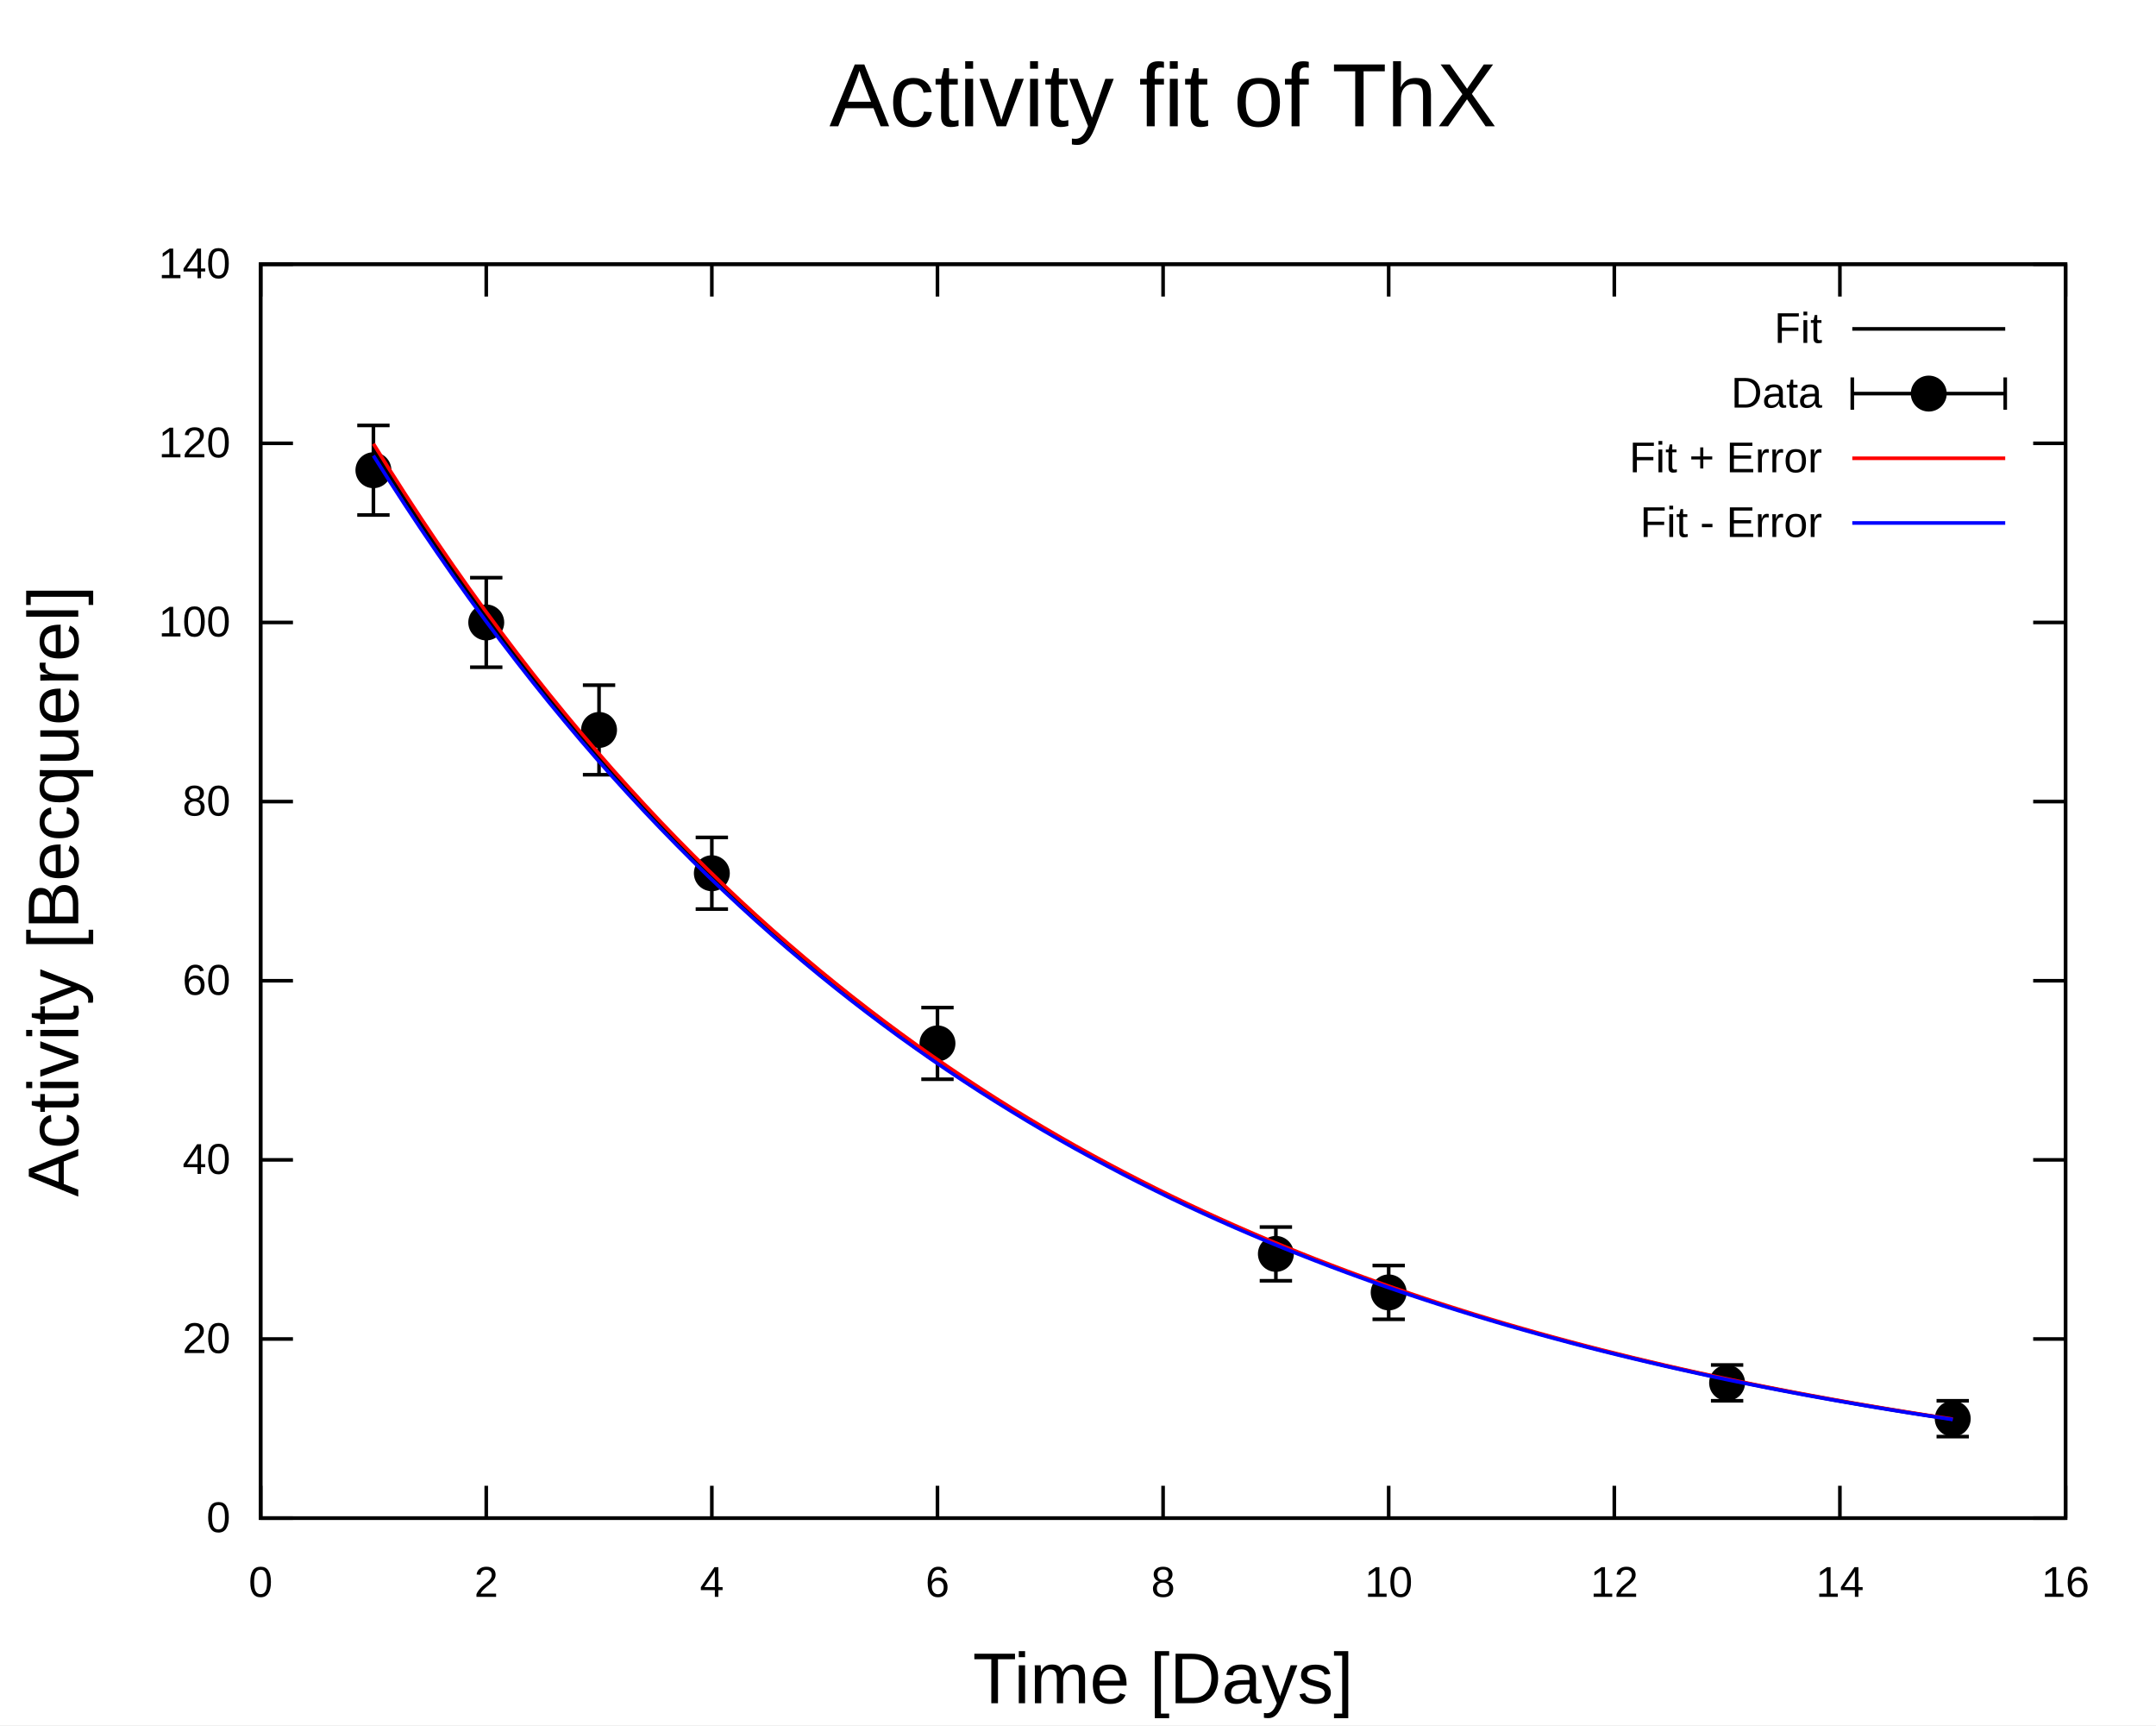
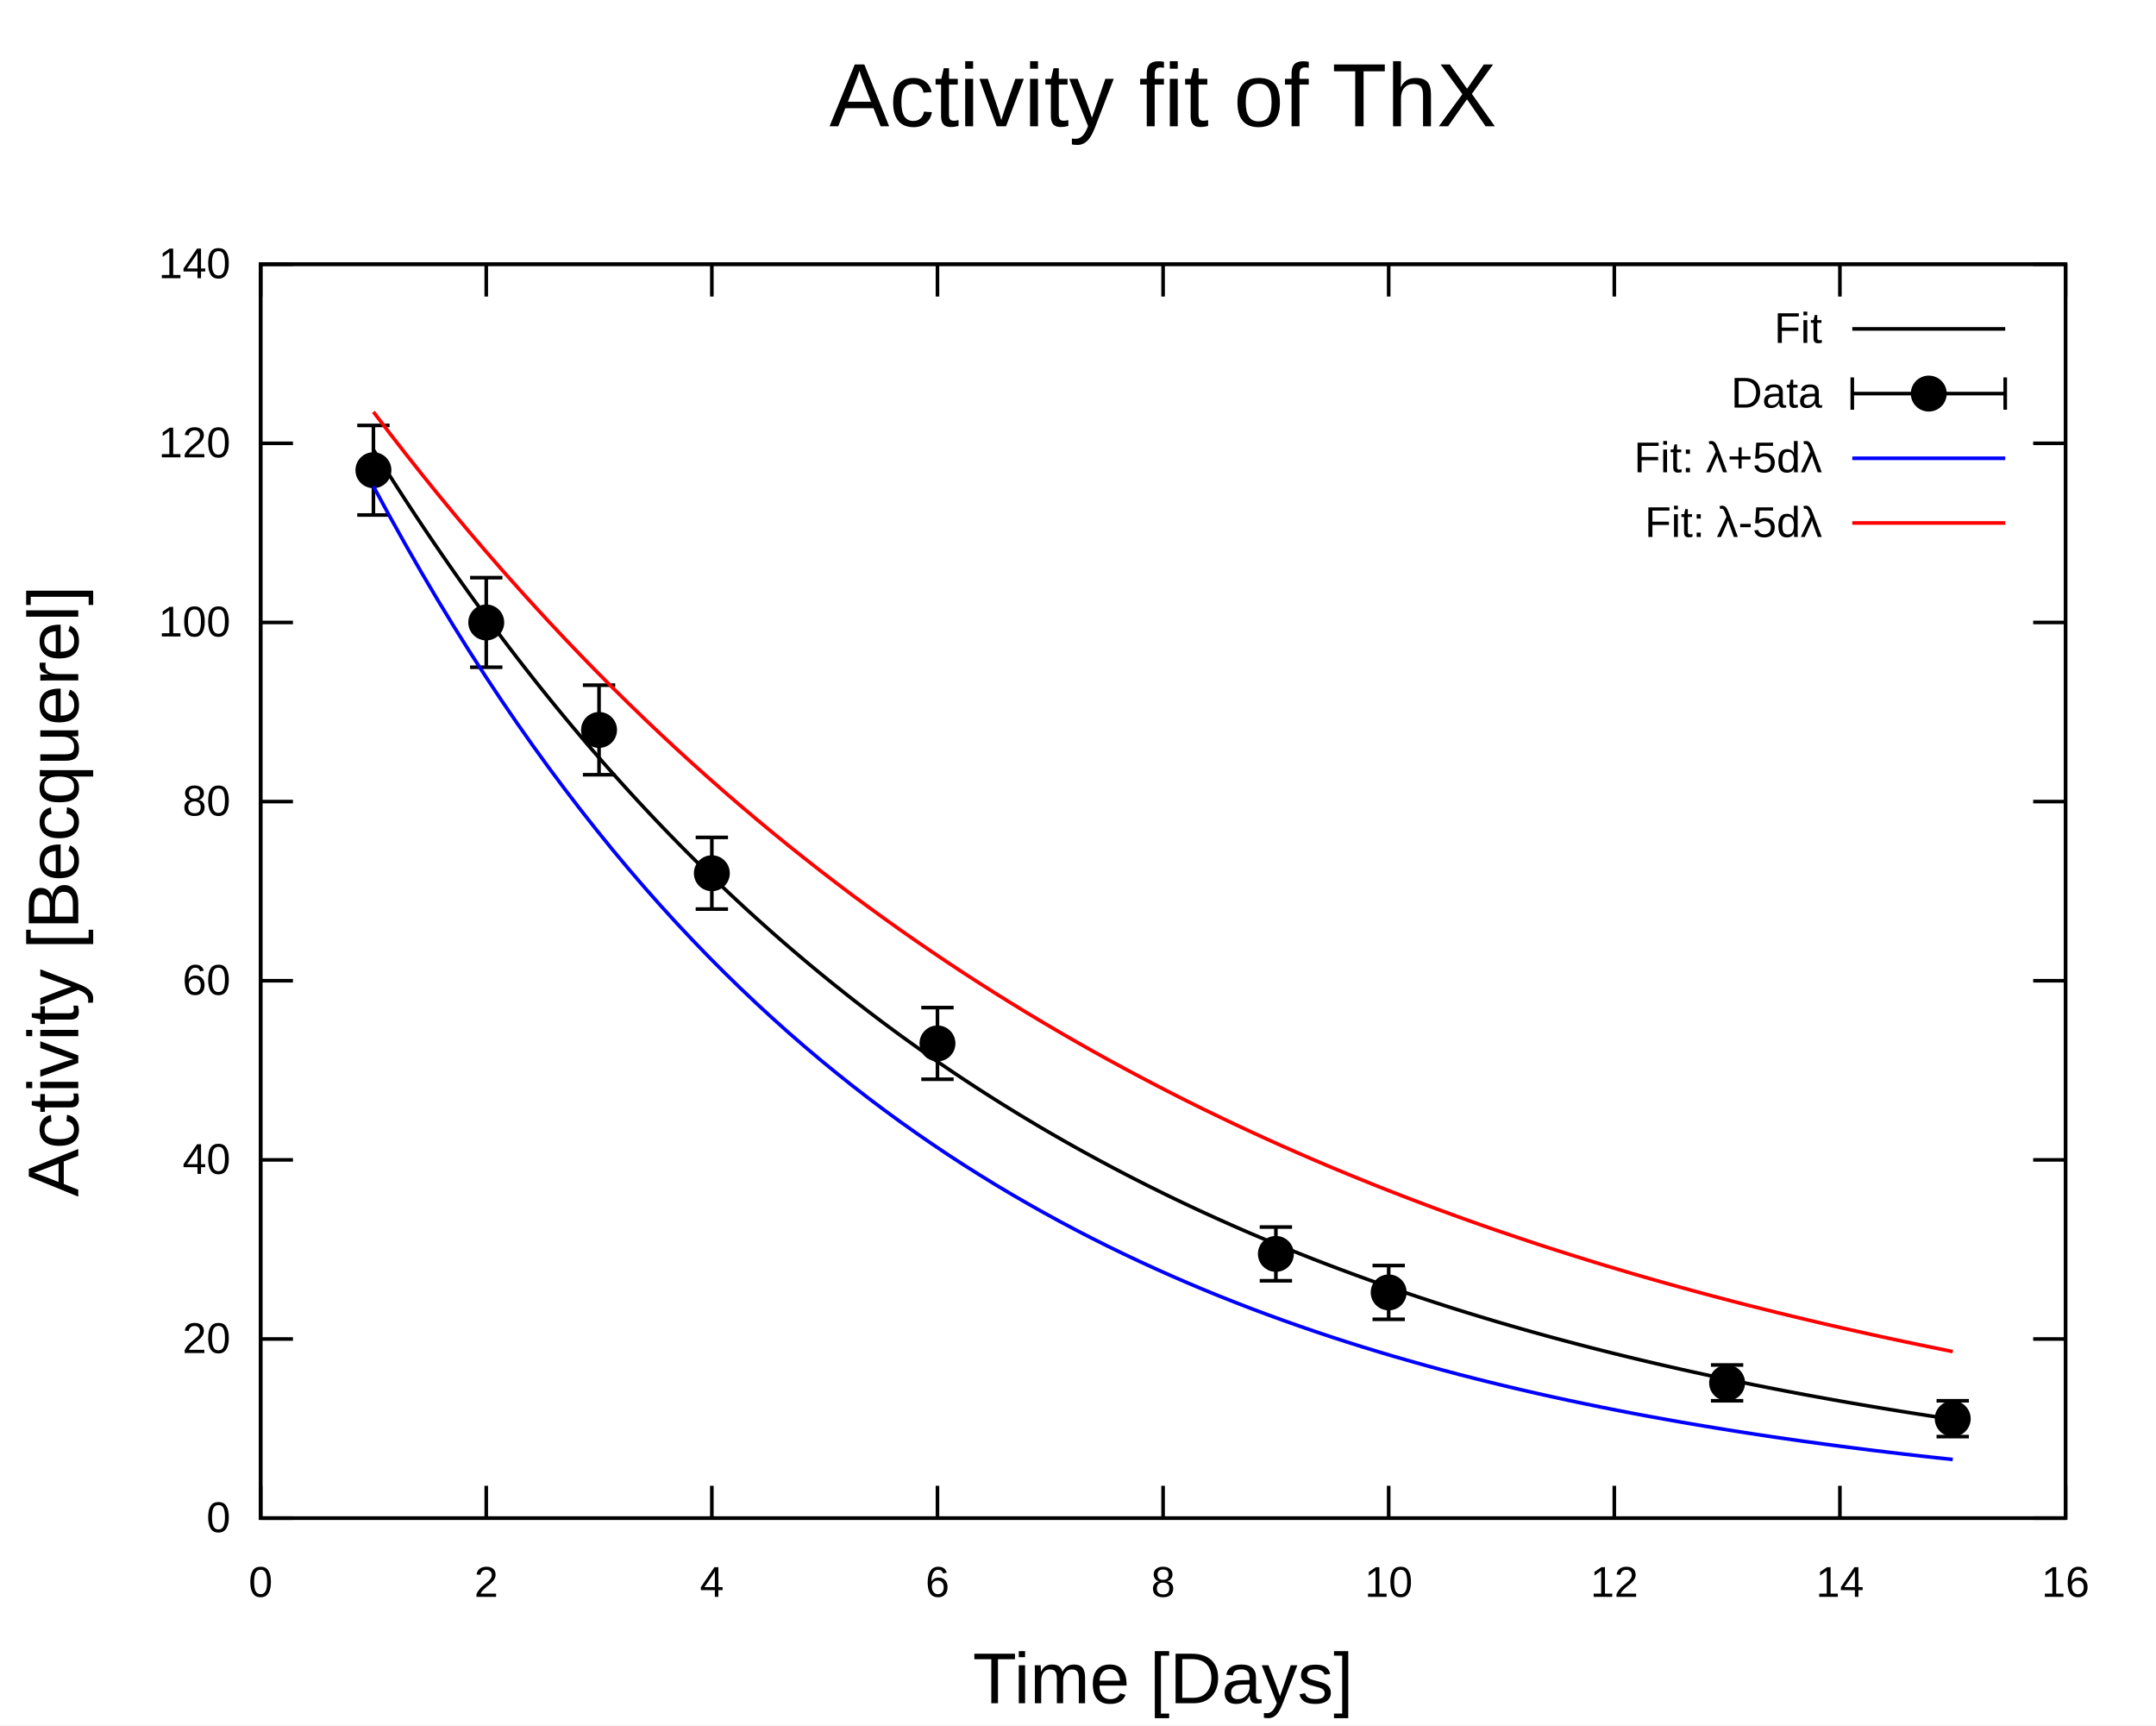
<svg xmlns="http://www.w3.org/2000/svg" xmlns:xlink="http://www.w3.org/1999/xlink" width="600" height="480" viewBox="0 0 600 480">
  <g id="gnuplot_canvas">
    <rect x="0" y="0" width="600" height="480" fill="#ffffff" />
    <defs>
      <circle id="gpDot" r="0.5" stroke-width="0.5" stroke="currentColor" />
      <path id="gpPt0" stroke-width="0.222" stroke="currentColor" d="M-1,0 h2 M0,-1 v2" />
      <path id="gpPt1" stroke-width="0.222" stroke="currentColor" d="M-1,-1 L1,1 M1,-1 L-1,1" />
      <path id="gpPt2" stroke-width="0.222" stroke="currentColor" d="M-1,0 L1,0 M0,-1 L0,1 M-1,-1 L1,1 M-1,1 L1,-1" />
      <rect id="gpPt3" stroke-width="0.222" stroke="currentColor" x="-1" y="-1" width="2" height="2" />
      <rect id="gpPt4" stroke-width="0.222" stroke="currentColor" fill="currentColor" x="-1" y="-1" width="2" height="2" />
      <circle id="gpPt5" stroke-width="0.222" stroke="currentColor" cx="0" cy="0" r="1" />
      <use xlink:href="#gpPt5" id="gpPt6" fill="currentColor" stroke="none" />
      <path id="gpPt7" stroke-width="0.222" stroke="currentColor" d="M0,-1.33 L-1.33,0.67 L1.33,0.67 z" />
      <use xlink:href="#gpPt7" id="gpPt8" fill="currentColor" stroke="none" />
      <use xlink:href="#gpPt7" id="gpPt9" stroke="currentColor" transform="rotate(180)" />
      <use xlink:href="#gpPt9" id="gpPt10" fill="currentColor" stroke="none" />
      <use xlink:href="#gpPt3" id="gpPt11" stroke="currentColor" transform="rotate(45)" />
      <use xlink:href="#gpPt11" id="gpPt12" fill="currentColor" stroke="none" />
      <path id="gpPt13" stroke-width="0.222" stroke="currentColor" d="M0,1.330 L1.265,0.411 L0.782,-1.067 L-0.782,-1.076 L-1.265,0.411 z" />
      <use xlink:href="#gpPt13" id="gpPt14" fill="currentColor" stroke="none" />
      <filter id="textbox" filterUnits="objectBoundingBox" x="0" y="0" height="1" width="1">
        <feFlood flood-color="#FFFFFF" flood-opacity="1" result="bgnd" />
        <feComposite in="SourceGraphic" in2="bgnd" operator="atop" />
      </filter>
      <filter id="greybox" filterUnits="objectBoundingBox" x="0" y="0" height="1" width="1">
        <feFlood flood-color="lightgrey" flood-opacity="1" result="grey" />
        <feComposite in="SourceGraphic" in2="grey" operator="atop" />
      </filter>
    </defs>
    <g fill="none" color="#FFFFFF" stroke="currentColor" stroke-width="1.00" stroke-linecap="butt" stroke-linejoin="miter">
</g>
    <g fill="none" color="black" stroke="currentColor" stroke-width="1.00" stroke-linecap="butt" stroke-linejoin="miter">
      <path stroke="black" d="M72.53,422.40 L81.53,422.40 M574.82,422.40 L565.82,422.40  " />
      <g transform="translate(64.14,426.30)" stroke="none" fill="black" font-family="Arial" font-size="12.00" text-anchor="end">
        <text>
          <tspan font-family="Arial"> 0</tspan>
        </text>
      </g>
    </g>
    <g fill="none" color="black" stroke="currentColor" stroke-width="1.00" stroke-linecap="butt" stroke-linejoin="miter">
      <path stroke="black" d="M72.53,372.56 L81.53,372.56 M574.82,372.56 L565.82,372.56  " />
      <g transform="translate(64.14,376.46)" stroke="none" fill="black" font-family="Arial" font-size="12.00" text-anchor="end">
        <text>
          <tspan font-family="Arial"> 20</tspan>
        </text>
      </g>
    </g>
    <g fill="none" color="black" stroke="currentColor" stroke-width="1.00" stroke-linecap="butt" stroke-linejoin="miter">
      <path stroke="black" d="M72.53,322.72 L81.53,322.72 M574.82,322.72 L565.82,322.72  " />
      <g transform="translate(64.14,326.62)" stroke="none" fill="black" font-family="Arial" font-size="12.00" text-anchor="end">
        <text>
          <tspan font-family="Arial"> 40</tspan>
        </text>
      </g>
    </g>
    <g fill="none" color="black" stroke="currentColor" stroke-width="1.00" stroke-linecap="butt" stroke-linejoin="miter">
      <path stroke="black" d="M72.53,272.88 L81.53,272.88 M574.82,272.88 L565.82,272.88  " />
      <g transform="translate(64.14,276.78)" stroke="none" fill="black" font-family="Arial" font-size="12.00" text-anchor="end">
        <text>
          <tspan font-family="Arial"> 60</tspan>
        </text>
      </g>
    </g>
    <g fill="none" color="black" stroke="currentColor" stroke-width="1.00" stroke-linecap="butt" stroke-linejoin="miter">
      <path stroke="black" d="M72.53,223.03 L81.53,223.03 M574.82,223.03 L565.82,223.03  " />
      <g transform="translate(64.14,226.93)" stroke="none" fill="black" font-family="Arial" font-size="12.00" text-anchor="end">
        <text>
          <tspan font-family="Arial"> 80</tspan>
        </text>
      </g>
    </g>
    <g fill="none" color="black" stroke="currentColor" stroke-width="1.00" stroke-linecap="butt" stroke-linejoin="miter">
      <path stroke="black" d="M72.53,173.19 L81.53,173.19 M574.82,173.19 L565.82,173.19  " />
      <g transform="translate(64.14,177.09)" stroke="none" fill="black" font-family="Arial" font-size="12.00" text-anchor="end">
        <text>
          <tspan font-family="Arial"> 100</tspan>
        </text>
      </g>
    </g>
    <g fill="none" color="black" stroke="currentColor" stroke-width="1.00" stroke-linecap="butt" stroke-linejoin="miter">
      <path stroke="black" d="M72.53,123.35 L81.53,123.35 M574.82,123.35 L565.82,123.35  " />
      <g transform="translate(64.14,127.25)" stroke="none" fill="black" font-family="Arial" font-size="12.00" text-anchor="end">
        <text>
          <tspan font-family="Arial"> 120</tspan>
        </text>
      </g>
    </g>
    <g fill="none" color="black" stroke="currentColor" stroke-width="1.00" stroke-linecap="butt" stroke-linejoin="miter">
      <path stroke="black" d="M72.53,73.51 L81.53,73.51 M574.82,73.51 L565.82,73.51  " />
      <g transform="translate(64.14,77.41)" stroke="none" fill="black" font-family="Arial" font-size="12.00" text-anchor="end">
        <text>
          <tspan font-family="Arial"> 140</tspan>
        </text>
      </g>
    </g>
    <g fill="none" color="black" stroke="currentColor" stroke-width="1.00" stroke-linecap="butt" stroke-linejoin="miter">
      <path stroke="black" d="M72.53,422.40 L72.53,413.40 M72.53,73.51 L72.53,82.51  " />
      <g transform="translate(72.53,444.30)" stroke="none" fill="black" font-family="Arial" font-size="12.00" text-anchor="middle">
        <text>
          <tspan font-family="Arial"> 0</tspan>
        </text>
      </g>
    </g>
    <g fill="none" color="black" stroke="currentColor" stroke-width="1.00" stroke-linecap="butt" stroke-linejoin="miter">
      <path stroke="black" d="M135.32,422.40 L135.32,413.40 M135.32,73.51 L135.32,82.51  " />
      <g transform="translate(135.32,444.30)" stroke="none" fill="black" font-family="Arial" font-size="12.00" text-anchor="middle">
        <text>
          <tspan font-family="Arial"> 2</tspan>
        </text>
      </g>
    </g>
    <g fill="none" color="black" stroke="currentColor" stroke-width="1.00" stroke-linecap="butt" stroke-linejoin="miter">
      <path stroke="black" d="M198.10,422.40 L198.10,413.40 M198.10,73.51 L198.10,82.51  " />
      <g transform="translate(198.10,444.30)" stroke="none" fill="black" font-family="Arial" font-size="12.00" text-anchor="middle">
        <text>
          <tspan font-family="Arial"> 4</tspan>
        </text>
      </g>
    </g>
    <g fill="none" color="black" stroke="currentColor" stroke-width="1.00" stroke-linecap="butt" stroke-linejoin="miter">
      <path stroke="black" d="M260.89,422.40 L260.89,413.40 M260.89,73.51 L260.89,82.51  " />
      <g transform="translate(260.89,444.30)" stroke="none" fill="black" font-family="Arial" font-size="12.00" text-anchor="middle">
        <text>
          <tspan font-family="Arial"> 6</tspan>
        </text>
      </g>
    </g>
    <g fill="none" color="black" stroke="currentColor" stroke-width="1.00" stroke-linecap="butt" stroke-linejoin="miter">
      <path stroke="black" d="M323.68,422.40 L323.68,413.40 M323.68,73.51 L323.68,82.51  " />
      <g transform="translate(323.68,444.30)" stroke="none" fill="black" font-family="Arial" font-size="12.00" text-anchor="middle">
        <text>
          <tspan font-family="Arial"> 8</tspan>
        </text>
      </g>
    </g>
    <g fill="none" color="black" stroke="currentColor" stroke-width="1.00" stroke-linecap="butt" stroke-linejoin="miter">
      <path stroke="black" d="M386.46,422.40 L386.46,413.40 M386.46,73.51 L386.46,82.51  " />
      <g transform="translate(386.46,444.30)" stroke="none" fill="black" font-family="Arial" font-size="12.00" text-anchor="middle">
        <text>
          <tspan font-family="Arial"> 10</tspan>
        </text>
      </g>
    </g>
    <g fill="none" color="black" stroke="currentColor" stroke-width="1.00" stroke-linecap="butt" stroke-linejoin="miter">
      <path stroke="black" d="M449.25,422.40 L449.25,413.40 M449.25,73.51 L449.25,82.51  " />
      <g transform="translate(449.25,444.30)" stroke="none" fill="black" font-family="Arial" font-size="12.00" text-anchor="middle">
        <text>
          <tspan font-family="Arial"> 12</tspan>
        </text>
      </g>
    </g>
    <g fill="none" color="black" stroke="currentColor" stroke-width="1.00" stroke-linecap="butt" stroke-linejoin="miter">
      <path stroke="black" d="M512.03,422.40 L512.03,413.40 M512.03,73.51 L512.03,82.51  " />
      <g transform="translate(512.03,444.30)" stroke="none" fill="black" font-family="Arial" font-size="12.00" text-anchor="middle">
        <text>
          <tspan font-family="Arial"> 14</tspan>
        </text>
      </g>
    </g>
    <g fill="none" color="black" stroke="currentColor" stroke-width="1.00" stroke-linecap="butt" stroke-linejoin="miter">
      <path stroke="black" d="M574.82,422.40 L574.82,413.40 M574.82,73.51 L574.82,82.51  " />
      <g transform="translate(574.82,444.30)" stroke="none" fill="black" font-family="Arial" font-size="12.00" text-anchor="middle">
        <text>
          <tspan font-family="Arial"> 16</tspan>
        </text>
      </g>
    </g>
    <g fill="none" color="black" stroke="currentColor" stroke-width="1.00" stroke-linecap="butt" stroke-linejoin="miter">
</g>
    <g fill="none" color="black" stroke="currentColor" stroke-width="1.00" stroke-linecap="butt" stroke-linejoin="miter">
      <path stroke="black" d="M72.53,73.51 L72.53,422.40 L574.82,422.40 L574.82,73.51 L72.53,73.51 Z  " />
    </g>
    <g fill="none" color="black" stroke="currentColor" stroke-width="1.00" stroke-linecap="butt" stroke-linejoin="miter">
      <g transform="translate(21.78,247.96) rotate(270)" stroke="none" fill="black" font-family="Arial" font-size="20.00" text-anchor="middle">
        <text>
          <tspan font-family="Arial">Activity [Becquerel]</tspan>
        </text>
      </g>
    </g>
    <g fill="none" color="black" stroke="currentColor" stroke-width="1.00" stroke-linecap="butt" stroke-linejoin="miter">
      <g transform="translate(323.67,473.90)" stroke="none" fill="black" font-family="Arial" font-size="20.00" text-anchor="middle">
        <text>
          <tspan font-family="Arial">Time [Days]</tspan>
        </text>
      </g>
    </g>
    <g fill="none" color="black" stroke="currentColor" stroke-width="1.00" stroke-linecap="butt" stroke-linejoin="miter">
</g>
    <g id="gnuplot_plot_1">
      <g fill="none" color="black" stroke="currentColor" stroke-width="1.00" stroke-linecap="butt" stroke-linejoin="miter">
        <g transform="translate(507.09,95.41)" stroke="none" fill="black" font-family="Arial" font-size="12.00" text-anchor="end">
          <text>
            <tspan font-family="Arial">Fit</tspan>
          </text>
        </g>
      </g>
      <g fill="none" color="black" stroke="currentColor" stroke-width="1.00" stroke-linecap="butt" stroke-linejoin="miter">
        <path stroke="rgb(  0,   0,   0)" d="M515.48,91.51 L558.04,91.51 M103.92,125.13 L104.36,125.84 L104.80,126.54 L105.24,127.25 L105.68,127.95 L106.12,128.65   L106.56,129.35 L107.00,130.05 L107.44,130.74 L107.88,131.44 L108.32,132.13 L108.76,132.82 L109.20,133.51 L109.64,134.20   L110.08,134.88 L110.52,135.57 L110.96,136.25 L111.40,136.93 L111.84,137.61 L112.28,138.29 L112.72,138.97 L113.16,139.64   L113.60,140.31 L114.04,140.99 L114.48,141.66 L114.92,142.32 L115.36,142.99 L115.80,143.66 L116.24,144.32 L116.68,144.98   L117.12,145.64 L117.56,146.30 L118.00,146.96 L118.44,147.61 L118.88,148.27 L119.32,148.92 L119.76,149.57 L120.20,150.22   L120.64,150.87 L121.08,151.51 L121.52,152.16 L121.96,152.80 L122.40,153.44 L122.84,154.08 L123.28,154.72 L123.72,155.36   L124.16,155.99 L124.60,156.63 L125.04,157.26 L125.48,157.89 L125.92,158.52 L126.36,159.15 L126.80,159.78 L127.24,160.40   L127.68,161.03 L128.12,161.65 L128.56,162.27 L129.00,162.89 L129.44,163.51 L129.88,164.12 L130.32,164.74 L130.76,165.35   L131.20,165.96 L131.64,166.57 L132.08,167.18 L132.52,167.79 L132.96,168.39 L133.40,169.00 L133.84,169.60 L134.28,170.20   L134.72,170.80 L135.16,171.40 L135.60,172.00 L136.04,172.60 L136.48,173.19 L136.92,173.78 L137.36,174.38 L137.80,174.97   L138.24,175.56 L138.68,176.14 L139.12,176.73 L139.56,177.31 L140.00,177.90 L140.44,178.48 L140.88,179.06 L141.32,179.64   L141.76,180.22 L142.20,180.79 L142.64,181.37 L143.08,181.94 L143.52,182.51 L143.96,183.09 L144.40,183.65 L144.84,184.22   L145.28,184.79 L145.72,185.36 L146.16,185.92 L146.60,186.48 L147.04,187.04 L147.48,187.60 L147.92,188.16 L148.36,188.72   L148.80,189.28 L149.24,189.83 L149.68,190.39 L150.12,190.94 L150.56,191.49 L151.00,192.04 L151.44,192.59 L151.88,193.13   L152.32,193.68 L152.76,194.22 L153.20,194.77 L153.64,195.31 L154.08,195.85 L154.52,196.39 L154.96,196.93 L155.40,197.46   L155.84,198.00 L156.28,198.53 L156.72,199.07 L157.16,199.60 L157.60,200.13 L158.04,200.66 L158.48,201.18 L158.92,201.71   L159.36,202.24 L159.80,202.76 L160.24,203.28 L160.68,203.80 L161.12,204.32 L161.56,204.84 L162.00,205.36 L162.44,205.88   L162.88,206.39 L163.32,206.91 L163.76,207.42 L164.20,207.93 L164.64,208.44 L165.08,208.95 L165.52,209.46 L165.96,209.97   L166.40,210.47 L166.84,210.98 L167.28,211.48 L167.71,211.98 L168.15,212.48 L168.59,212.98 L169.03,213.48 L169.47,213.98   L169.91,214.47 L170.35,214.97 L170.79,215.46 L171.23,215.96 L171.67,216.45 L172.11,216.94 L172.55,217.43 L172.99,217.91   L173.43,218.40 L173.87,218.89 L174.31,219.37 L174.75,219.85 L175.19,220.34 L175.63,220.82 L176.07,221.30 L176.51,221.78   L176.95,222.25 L177.39,222.73 L177.83,223.21 L178.27,223.68 L178.71,224.15 L179.15,224.62 L179.59,225.10 L180.03,225.56   L180.47,226.03 L180.91,226.50 L181.35,226.97 L181.79,227.43 L182.23,227.90 L182.67,228.36 L183.11,228.82 L183.55,229.28   L183.99,229.74 L184.43,230.20 L184.87,230.66 L185.31,231.11 L185.75,231.57 L186.19,232.02 L186.63,232.48 L187.07,232.93   L187.51,233.38 L187.95,233.83 L188.39,234.28 L188.83,234.73 L189.27,235.17 L189.71,235.62 L190.15,236.06 L190.59,236.51   L191.03,236.95 L191.47,237.39 L191.91,237.83 L192.35,238.27 L192.79,238.71 L193.23,239.15 L193.67,239.58 L194.11,240.02   L194.55,240.45 L194.99,240.88 L195.43,241.32 L195.87,241.75 L196.31,242.18 L196.75,242.61 L197.19,243.03 L197.63,243.46   L198.07,243.89 L198.51,244.31 L198.95,244.74 L199.39,245.16 L199.83,245.58 L200.27,246.00 L200.71,246.42 L201.15,246.84   L201.59,247.26 L202.03,247.68 L202.47,248.09 L202.91,248.51 L203.35,248.92 L203.79,249.33 L204.23,249.74 L204.67,250.16   L205.11,250.57 L205.55,250.97 L205.99,251.38 L206.43,251.79 L206.87,252.20 L207.31,252.60 L207.75,253.01 L208.19,253.41   L208.63,253.81 L209.07,254.21 L209.51,254.61 L209.95,255.01 L210.39,255.41 L210.83,255.81 L211.27,256.20 L211.71,256.60   L212.15,256.99 L212.59,257.39 L213.03,257.78 L213.47,258.17 L213.91,258.56 L214.35,258.95 L214.79,259.34 L215.23,259.73   L215.67,260.12 L216.11,260.50 L216.55,260.89 L216.99,261.27 L217.43,261.66 L217.87,262.04 L218.31,262.42 L218.75,262.80   L219.19,263.18 L219.63,263.56 L220.07,263.94 L220.51,264.32 L220.95,264.69 L221.39,265.07 L221.83,265.44 L222.27,265.82   L222.71,266.19 L223.15,266.56 L223.59,266.93 L224.03,267.30 L224.47,267.67 L224.91,268.04 L225.35,268.41 L225.79,268.77   L226.23,269.14 L226.67,269.50 L227.11,269.87 L227.55,270.23 L227.99,270.59 L228.43,270.95 L228.87,271.31 L229.31,271.67   L229.75,272.03 L230.19,272.39 L230.63,272.75 L231.07,273.10 L231.51,273.46 L231.95,273.81 L232.39,274.17 L232.83,274.52   L233.27,274.87 L233.71,275.22 L234.15,275.57 L234.59,275.92 L235.03,276.27 L235.47,276.62 L235.91,276.97 L236.35,277.31   L236.79,277.66 L237.23,278.00 L237.67,278.35 L238.11,278.69 L238.55,279.03 L238.99,279.37 L239.43,279.71 L239.87,280.05   L240.31,280.39 L240.75,280.73 L241.19,281.07 L241.63,281.40 L242.07,281.74 L242.51,282.07 L242.95,282.41 L243.39,282.74   L243.83,283.07 L244.27,283.41 L244.71,283.74 L245.15,284.07 L245.58,284.40 L246.02,284.72 L246.46,285.05 L246.90,285.38   L247.34,285.70 L247.78,286.03 L248.22,286.35 L248.66,286.68 L249.10,287.00 L249.54,287.32 L249.98,287.65 L250.42,287.97   L250.86,288.29 L251.30,288.61 L251.74,288.92 L252.18,289.24 L252.62,289.56 L253.06,289.87 L253.50,290.19 L253.94,290.50   L254.38,290.82 L254.82,291.13 L255.26,291.44 L255.70,291.76 L256.14,292.07 L256.58,292.38 L257.02,292.69 L257.46,293.00   L257.90,293.30 L258.34,293.61 L258.78,293.92 L259.22,294.22 L259.66,294.53 L260.10,294.83 L260.54,295.14 L260.98,295.44   L261.42,295.74 L261.86,296.04 L262.30,296.34 L262.74,296.64 L263.18,296.94 L263.62,297.24 L264.06,297.54 L264.50,297.84   L264.94,298.13 L265.38,298.43 L265.82,298.72 L266.26,299.02 L266.70,299.31 L267.14,299.60 L267.58,299.90 L268.02,300.19   L268.46,300.48 L268.90,300.77 L269.34,301.06 L269.78,301.35 L270.22,301.64 L270.66,301.92 L271.10,302.21 L271.54,302.50   L271.98,302.78 L272.42,303.07 L272.86,303.35 L273.30,303.63 L273.74,303.92 L274.18,304.20 L274.62,304.48 L275.06,304.76   L275.50,305.04 L275.94,305.32 L276.38,305.60 L276.82,305.88 L277.26,306.15 L277.70,306.43 L278.14,306.71 L278.58,306.98   L279.02,307.26 L279.46,307.53 L279.90,307.80 L280.34,308.08 L280.78,308.35 L281.22,308.62 L281.66,308.89 L282.10,309.16   L282.54,309.43 L282.98,309.70 L283.42,309.97 L283.86,310.24 L284.30,310.50 L284.74,310.77 L285.18,311.04 L285.62,311.30   L286.06,311.56 L286.50,311.83 L286.94,312.09 L287.38,312.35 L287.82,312.62 L288.26,312.88 L288.70,313.14 L289.14,313.40   L289.58,313.66 L290.02,313.92 L290.46,314.17 L290.90,314.43 L291.34,314.69 L291.78,314.95 L292.22,315.20 L292.66,315.46   L293.10,315.71 L293.54,315.97 L293.98,316.22 L294.42,316.47 L294.86,316.72 L295.30,316.97 L295.74,317.23 L296.18,317.48   L296.62,317.73 L297.06,317.98 L297.50,318.22 L297.94,318.47 L298.38,318.72 L298.82,318.97 L299.26,319.21 L299.70,319.46   L300.14,319.70 L300.58,319.95 L301.02,320.19 L301.46,320.43 L301.90,320.68 L302.34,320.92 L302.78,321.16 L303.22,321.40   L303.66,321.64 L304.10,321.88 L304.54,322.12 L304.98,322.36 L305.42,322.60 L305.86,322.84 L306.30,323.07 L306.74,323.31   L307.18,323.54 L307.62,323.78 L308.06,324.01 L308.50,324.25 L308.94,324.48 L309.38,324.72 L309.82,324.95 L310.26,325.18   L310.70,325.41 L311.14,325.64 L311.58,325.87 L312.02,326.10 L312.46,326.33 L312.90,326.56 L313.34,326.79 L313.78,327.02   L314.22,327.24 L314.66,327.47 L315.10,327.70 L315.54,327.92 L315.98,328.15 L316.42,328.37 L316.86,328.59 L317.30,328.82   L317.74,329.04 L318.18,329.26 L318.62,329.48 L319.06,329.71 L319.50,329.93 L319.94,330.15 L320.38,330.37 L320.82,330.58   L321.26,330.80 L321.70,331.02 L322.14,331.24 L322.58,331.46 L323.02,331.67 L323.46,331.89 L323.89,332.10 L324.33,332.32   L324.77,332.53 L325.21,332.75 L325.65,332.96 L326.09,333.17 L326.53,333.39 L326.97,333.60 L327.41,333.81 L327.85,334.02   L328.29,334.23 L328.73,334.44 L329.17,334.65 L329.61,334.86 L330.05,335.07 L330.49,335.27 L330.93,335.48 L331.37,335.69   L331.81,335.89 L332.25,336.10 L332.69,336.31 L333.13,336.51 L333.57,336.72 L334.01,336.92 L334.45,337.12 L334.89,337.33   L335.33,337.53 L335.77,337.73 L336.21,337.93 L336.65,338.13 L337.09,338.33 L337.53,338.53 L337.97,338.73 L338.41,338.93   L338.85,339.13 L339.29,339.33 L339.73,339.53 L340.17,339.72 L340.61,339.92 L341.05,340.12 L341.49,340.31 L341.93,340.51   L342.37,340.70 L342.81,340.90 L343.25,341.09 L343.69,341.29 L344.13,341.48 L344.57,341.67 L345.01,341.86 L345.45,342.06   L345.89,342.25 L346.33,342.44 L346.77,342.63 L347.21,342.82 L347.65,343.01 L348.09,343.20 L348.53,343.38 L348.97,343.57   L349.41,343.76 L349.85,343.95 L350.29,344.13 L350.73,344.32 L351.17,344.51 L351.61,344.69 L352.05,344.88 L352.49,345.06   L352.93,345.24 L353.37,345.43 L353.81,345.61 L354.25,345.79 L354.69,345.98 L355.13,346.16 L355.57,346.34 L356.01,346.52   L356.45,346.70 L356.89,346.88 L357.33,347.06 L357.77,347.24 L358.21,347.42 L358.65,347.60 L359.09,347.78 L359.53,347.95   L359.97,348.13 L360.41,348.31 L360.85,348.48 L361.29,348.66 L361.73,348.84 L362.17,349.01 L362.61,349.19 L363.05,349.36   L363.49,349.53 L363.93,349.71 L364.37,349.88 L364.81,350.05 L365.25,350.23 L365.69,350.40 L366.13,350.57 L366.57,350.74   L367.01,350.91 L367.45,351.08 L367.89,351.25 L368.33,351.42 L368.77,351.59 L369.21,351.76 L369.65,351.92 L370.09,352.09   L370.53,352.26 L370.97,352.43 L371.41,352.59 L371.85,352.76 L372.29,352.93 L372.73,353.09 L373.17,353.26 L373.61,353.42   L374.05,353.58 L374.49,353.75 L374.93,353.91 L375.37,354.07 L375.81,354.24 L376.25,354.40 L376.69,354.56 L377.13,354.72   L377.57,354.88 L378.01,355.04 L378.45,355.21 L378.89,355.36 L379.33,355.52 L379.77,355.68 L380.21,355.84 L380.65,356.00   L381.09,356.16 L381.53,356.32 L381.97,356.47 L382.41,356.63 L382.85,356.79 L383.29,356.94 L383.73,357.10 L384.17,357.25   L384.61,357.41 L385.05,357.56 L385.49,357.72 L385.93,357.87 L386.37,358.03 L386.81,358.18 L387.25,358.33 L387.69,358.49   L388.13,358.64 L388.57,358.79 L389.01,358.94 L389.45,359.09 L389.89,359.24 L390.33,359.39 L390.77,359.54 L391.21,359.69   L391.65,359.84 L392.09,359.99 L392.53,360.14 L392.97,360.29 L393.41,360.43 L393.85,360.58 L394.29,360.73 L394.73,360.88   L395.17,361.02 L395.61,361.17 L396.05,361.31 L396.49,361.46 L396.93,361.60 L397.37,361.75 L397.81,361.89 L398.25,362.04   L398.69,362.18 L399.13,362.33 L399.57,362.47 L400.01,362.61 L400.45,362.75 L400.89,362.89 L401.33,363.04 L401.77,363.18   L402.20,363.32 L402.64,363.46 L403.08,363.60 L403.52,363.74 L403.96,363.88 L404.40,364.02 L404.84,364.16 L405.28,364.30   L405.72,364.43 L406.16,364.57 L406.60,364.71 L407.04,364.85 L407.48,364.98 L407.92,365.12 L408.36,365.26 L408.80,365.39   L409.24,365.53 L409.68,365.66 L410.12,365.80 L410.56,365.93 L411.00,366.07 L411.44,366.20 L411.88,366.34 L412.32,366.47   L412.76,366.60 L413.20,366.74 L413.64,366.87 L414.08,367.00 L414.52,367.13 L414.96,367.26 L415.40,367.40 L415.84,367.53   L416.28,367.66 L416.72,367.79 L417.16,367.92 L417.60,368.05 L418.04,368.18 L418.48,368.31 L418.92,368.43 L419.36,368.56   L419.80,368.69 L420.24,368.82 L420.68,368.95 L421.12,369.07 L421.56,369.20 L422.00,369.33 L422.44,369.45 L422.88,369.58   L423.32,369.70 L423.76,369.83 L424.20,369.96 L424.64,370.08 L425.08,370.20 L425.52,370.33 L425.96,370.45 L426.40,370.58   L426.84,370.70 L427.28,370.82 L427.72,370.95 L428.16,371.07 L428.60,371.19 L429.04,371.31 L429.48,371.43 L429.92,371.56   L430.36,371.68 L430.80,371.80 L431.24,371.92 L431.68,372.04 L432.12,372.16 L432.56,372.28 L433.00,372.40 L433.44,372.52   L433.88,372.63 L434.32,372.75 L434.76,372.87 L435.20,372.99 L435.64,373.11 L436.08,373.22 L436.52,373.34 L436.96,373.46   L437.40,373.57 L437.84,373.69 L438.28,373.81 L438.72,373.92 L439.16,374.04 L439.60,374.15 L440.04,374.27 L440.48,374.38   L440.92,374.50 L441.36,374.61 L441.80,374.72 L442.24,374.84 L442.68,374.95 L443.12,375.06 L443.56,375.18 L444.00,375.29   L444.44,375.40 L444.88,375.51 L445.32,375.62 L445.76,375.74 L446.20,375.85 L446.64,375.96 L447.08,376.07 L447.52,376.18   L447.96,376.29 L448.40,376.40 L448.84,376.51 L449.28,376.62 L449.72,376.73 L450.16,376.83 L450.60,376.94 L451.04,377.05   L451.48,377.16 L451.92,377.27 L452.36,377.37 L452.80,377.48 L453.24,377.59 L453.68,377.69 L454.12,377.80 L454.56,377.91   L455.00,378.01 L455.44,378.12 L455.88,378.22 L456.32,378.33 L456.76,378.43 L457.20,378.54 L457.64,378.64 L458.08,378.75   L458.52,378.85 L458.96,378.96 L459.40,379.06 L459.84,379.16 L460.28,379.26 L460.72,379.37 L461.16,379.47 L461.60,379.57   L462.04,379.67 L462.48,379.78 L462.92,379.88 L463.36,379.98 L463.80,380.08 L464.24,380.18 L464.68,380.28 L465.12,380.38   L465.56,380.48 L466.00,380.58 L466.44,380.68 L466.88,380.78 L467.32,380.88 L467.76,380.98 L468.20,381.08 L468.64,381.17   L469.08,381.27 L469.52,381.37 L469.96,381.47 L470.40,381.57 L470.84,381.66 L471.28,381.76 L471.72,381.86 L472.16,381.95   L472.60,382.05 L473.04,382.14 L473.48,382.24 L473.92,382.34 L474.36,382.43 L474.80,382.53 L475.24,382.62 L475.68,382.72   L476.12,382.81 L476.56,382.91 L477.00,383.00 L477.44,383.09 L477.88,383.19 L478.32,383.28 L478.76,383.37 L479.20,383.47   L479.64,383.56 L480.07,383.65 L480.51,383.74 L480.95,383.84 L481.39,383.93 L481.83,384.02 L482.27,384.11 L482.71,384.20   L483.15,384.29 L483.59,384.38 L484.03,384.47 L484.47,384.56 L484.91,384.65 L485.35,384.74 L485.79,384.83 L486.23,384.92   L486.67,385.01 L487.11,385.10 L487.55,385.19 L487.99,385.28 L488.43,385.37 L488.87,385.45 L489.31,385.54 L489.75,385.63   L490.19,385.72 L490.63,385.80 L491.07,385.89 L491.51,385.98 L491.95,386.07 L492.39,386.15 L492.83,386.24 L493.27,386.32   L493.71,386.41 L494.15,386.50 L494.59,386.58 L495.03,386.67 L495.47,386.75 L495.91,386.84 L496.35,386.92 L496.79,387.01   L497.23,387.09 L497.67,387.17 L498.11,387.26 L498.55,387.34 L498.99,387.42 L499.43,387.51 L499.87,387.59 L500.31,387.67   L500.75,387.76 L501.19,387.84 L501.63,387.92 L502.07,388.00 L502.51,388.09 L502.95,388.17 L503.39,388.25 L503.83,388.33   L504.27,388.41 L504.71,388.49 L505.15,388.57 L505.59,388.65 L506.03,388.73 L506.47,388.81 L506.91,388.89 L507.35,388.97   L507.79,389.05 L508.23,389.13 L508.67,389.21 L509.11,389.29 L509.55,389.37 L509.99,389.45 L510.43,389.53 L510.87,389.60   L511.31,389.68 L511.75,389.76 L512.19,389.84 L512.63,389.92 L513.07,389.99 L513.51,390.07 L513.95,390.15 L514.39,390.22   L514.83,390.30 L515.27,390.38 L515.71,390.45 L516.15,390.53 L516.59,390.60 L517.03,390.68 L517.47,390.76 L517.91,390.83   L518.35,390.91 L518.79,390.98 L519.23,391.06 L519.67,391.13 L520.11,391.21 L520.55,391.28 L520.99,391.35 L521.43,391.43   L521.87,391.50 L522.31,391.57 L522.75,391.65 L523.19,391.72 L523.63,391.79 L524.07,391.87 L524.51,391.94 L524.95,392.01   L525.39,392.08 L525.83,392.16 L526.27,392.23 L526.71,392.30 L527.15,392.37 L527.59,392.44 L528.03,392.52 L528.47,392.59   L528.91,392.66 L529.35,392.73 L529.79,392.80 L530.23,392.87 L530.67,392.94 L531.11,393.01 L531.55,393.08 L531.99,393.15   L532.43,393.22 L532.87,393.29 L533.31,393.36 L533.75,393.43 L534.19,393.50 L534.63,393.56 L535.07,393.63 L535.51,393.70   L535.95,393.77 L536.39,393.84 L536.83,393.91 L537.27,393.97 L537.71,394.04 L538.15,394.11 L538.59,394.18 L539.03,394.24   L539.47,394.31 L539.91,394.38 L540.35,394.44 L540.79,394.51 L541.23,394.58 L541.67,394.64 L542.11,394.71 L542.55,394.78   L542.99,394.84 L543.43,394.91  " />
      </g>
    </g>
    <g id="gnuplot_plot_2">
      <g fill="none" color="black" stroke="currentColor" stroke-width="1.00" stroke-linecap="butt" stroke-linejoin="miter">
        <g transform="translate(507.09,113.41)" stroke="none" fill="black" font-family="Arial" font-size="12.00" text-anchor="end">
          <text>
            <tspan font-family="Arial">Data</tspan>
          </text>
        </g>
      </g>
      <g fill="none" color="black" stroke="currentColor" stroke-width="1.00" stroke-linecap="butt" stroke-linejoin="miter">
        <path stroke="rgb(  0,   0,   0)" d="M515.48,109.51 L558.04,109.51 M515.48,105.01 L515.48,114.01 M558.04,105.01 L558.04,114.01 M103.92,143.29 L103.92,118.37   M99.42,143.29 L108.42,143.29 M99.42,118.37 L108.42,118.37 M135.32,185.65 L135.32,160.73 M130.82,185.65 L139.82,185.65   M130.82,160.73 L139.82,160.73 M166.71,215.56 L166.71,190.64 M162.21,215.56 L171.21,215.56 M162.21,190.64 L171.21,190.64   M198.10,252.94 L198.10,233.00 M193.60,252.94 L202.60,252.94 M193.60,233.00 L202.60,233.00 M260.89,300.29 L260.89,280.35   M256.39,300.29 L265.39,300.29 M256.39,280.35 L265.39,280.35 M355.07,356.36 L355.07,341.41 M350.57,356.36 L359.57,356.36   M350.57,341.41 L359.57,341.41 M386.46,367.08 L386.46,352.12 M381.96,367.08 L390.96,367.08 M381.96,352.12 L390.96,352.12   M480.64,389.75 L480.64,379.79 M476.14,389.75 L485.14,389.75 M476.14,379.79 L485.14,379.79 M543.43,399.72 L543.43,389.75   M538.93,399.72 L547.93,399.72 M538.93,389.75 L547.93,389.75  " />
      </g>
      <g fill="none" color="black" stroke="currentColor" stroke-width="1.00" stroke-linecap="butt" stroke-linejoin="miter">
        <use xlink:href="#gpPt6" transform="translate(103.92,130.83) scale(4.50)" color="rgb(  0,   0,   0)" />
        <use xlink:href="#gpPt6" transform="translate(135.32,173.19) scale(4.50)" color="rgb(  0,   0,   0)" />
        <use xlink:href="#gpPt6" transform="translate(166.71,203.10) scale(4.50)" color="rgb(  0,   0,   0)" />
        <use xlink:href="#gpPt6" transform="translate(198.10,242.97) scale(4.50)" color="rgb(  0,   0,   0)" />
        <use xlink:href="#gpPt6" transform="translate(260.89,290.32) scale(4.50)" color="rgb(  0,   0,   0)" />
        <use xlink:href="#gpPt6" transform="translate(355.07,348.88) scale(4.50)" color="rgb(  0,   0,   0)" />
        <use xlink:href="#gpPt6" transform="translate(386.46,359.60) scale(4.50)" color="rgb(  0,   0,   0)" />
        <use xlink:href="#gpPt6" transform="translate(480.64,384.77) scale(4.50)" color="rgb(  0,   0,   0)" />
        <use xlink:href="#gpPt6" transform="translate(543.43,394.74) scale(4.50)" color="rgb(  0,   0,   0)" />
        <use xlink:href="#gpPt6" transform="translate(536.76,109.51) scale(4.50)" color="rgb(  0,   0,   0)" />
      </g>
    </g>
    <g id="gnuplot_plot_3">
      <g fill="none" color="black" stroke="currentColor" stroke-width="1.00" stroke-linecap="butt" stroke-linejoin="miter">
        <g transform="translate(507.09,131.41)" stroke="none" fill="black" font-family="Arial" font-size="12.00" text-anchor="end">
          <text>
-             <tspan font-family="Arial">Fit + Error</tspan>
-           </text>
-         </g>
-       </g>
-       <g fill="none" color="black" stroke="currentColor" stroke-width="1.00" stroke-linecap="butt" stroke-linejoin="miter">
-         <path stroke="rgb(255,   0,   0)" d="M515.48,127.51 L558.04,127.51 M103.92,123.48 L108.36,130.60 L112.80,137.54 L117.24,144.32 L121.68,150.93 L126.12,157.39   L130.56,163.70 L135.00,169.85 L139.44,175.86 L143.88,181.73 L148.32,187.46 L152.76,193.05 L157.20,198.50 L161.64,203.83   L166.08,209.03 L170.51,214.11 L174.95,219.06 L179.39,223.90 L183.83,228.63 L188.27,233.24 L192.71,237.74 L197.15,242.13   L201.59,246.42 L206.03,250.61 L210.47,254.70 L214.91,258.69 L219.35,262.58 L223.79,266.38 L228.23,270.10 L232.67,273.72   L237.11,277.26 L241.55,280.71 L245.98,284.08 L250.42,287.37 L254.86,290.59 L259.30,293.72 L263.74,296.78 L268.18,299.77   L272.62,302.69 L277.06,305.54 L281.50,308.32 L285.94,311.03 L290.38,313.68 L294.82,316.27 L299.26,318.80 L303.70,321.26   L308.14,323.67 L312.58,326.02 L317.02,328.31 L321.46,330.55 L325.89,332.74 L330.33,334.87 L334.77,336.95 L339.21,338.98   L343.65,340.97 L348.09,342.91 L352.53,344.80 L356.97,346.64 L361.41,348.45 L365.85,350.21 L370.29,351.92 L374.73,353.60   L379.17,355.24 L383.61,356.84 L388.05,358.40 L392.49,359.92 L396.93,361.41 L401.37,362.86 L405.80,364.27 L410.24,365.66   L414.68,367.01 L419.12,368.33 L423.56,369.61 L428.00,370.87 L432.44,372.09 L436.88,373.29 L441.32,374.46 L445.76,375.60   L450.20,376.71 L454.64,377.80 L459.08,378.86 L463.52,379.90 L467.96,380.91 L472.40,381.90 L476.84,382.86 L481.27,383.80   L485.71,384.72 L490.15,385.62 L494.59,386.49 L499.03,387.35 L503.47,388.18 L507.91,388.99 L512.35,389.79 L516.79,390.56   L521.23,391.32 L525.67,392.06 L530.11,392.78 L534.55,393.49 L538.99,394.18 L543.43,394.85  " />
+             <tspan font-family="Arial">Fit: λ+5dλ</tspan>
+           </text>
+         </g>
+       </g>
+       <g fill="none" color="black" stroke="currentColor" stroke-width="1.00" stroke-linecap="butt" stroke-linejoin="miter">
+         <path stroke="rgb(  0,   0, 255)" d="M515.48,127.51 L558.04,127.51 M103.92,135.30 L108.36,143.50 L112.80,151.46 L117.24,159.20 L121.68,166.71 L126.12,174.01   L130.56,181.11 L135.00,188.00 L139.44,194.69 L143.88,201.19 L148.32,207.51 L152.76,213.64 L157.20,219.60 L161.64,225.39   L166.08,231.02 L170.51,236.48 L174.95,241.79 L179.39,246.95 L183.83,251.96 L188.27,256.83 L192.71,261.55 L197.15,266.15   L201.59,270.61 L206.03,274.94 L210.47,279.15 L214.91,283.24 L219.35,287.22 L223.79,291.08 L228.23,294.83 L232.67,298.47   L237.11,302.01 L241.55,305.45 L245.98,308.79 L250.42,312.03 L254.86,315.18 L259.30,318.24 L263.74,321.22 L268.18,324.11   L272.62,326.91 L277.06,329.64 L281.50,332.29 L285.94,334.86 L290.38,337.36 L294.82,339.79 L299.26,342.15 L303.70,344.44   L308.14,346.67 L312.58,348.83 L317.02,350.93 L321.46,352.97 L325.89,354.95 L330.33,356.88 L334.77,358.75 L339.21,360.57   L343.65,362.33 L348.09,364.05 L352.53,365.71 L356.97,367.33 L361.41,368.90 L365.85,370.43 L370.29,371.92 L374.73,373.36   L379.17,374.76 L383.61,376.12 L388.05,377.44 L392.49,378.72 L396.93,379.97 L401.37,381.18 L405.80,382.36 L410.24,383.50   L414.68,384.61 L419.12,385.69 L423.56,386.74 L428.00,387.76 L432.44,388.75 L436.88,389.71 L441.32,390.64 L445.76,391.55   L450.20,392.43 L454.64,393.29 L459.08,394.12 L463.52,394.92 L467.96,395.71 L472.40,396.47 L476.84,397.21 L481.27,397.93   L485.71,398.63 L490.15,399.31 L494.59,399.97 L499.03,400.61 L503.47,401.23 L507.91,401.83 L512.35,402.42 L516.79,402.99   L521.23,403.55 L525.67,404.08 L530.11,404.61 L534.55,405.12 L538.99,405.61 L543.43,406.09  " />
      </g>
    </g>
    <g id="gnuplot_plot_4">
      <g fill="none" color="black" stroke="currentColor" stroke-width="1.00" stroke-linecap="butt" stroke-linejoin="miter">
        <g transform="translate(507.09,149.41)" stroke="none" fill="black" font-family="Arial" font-size="12.00" text-anchor="end">
          <text>
-             <tspan font-family="Arial">Fit - Error</tspan>
-           </text>
-         </g>
-       </g>
-       <g fill="none" color="black" stroke="currentColor" stroke-width="1.00" stroke-linecap="butt" stroke-linejoin="miter">
-         <path stroke="rgb(  0,   0, 255)" d="M515.48,145.51 L558.04,145.51 M103.92,126.77 L108.36,133.78 L112.80,140.63 L117.24,147.32 L121.68,153.84 L126.12,160.22   L130.56,166.44 L135.00,172.51 L139.44,178.44 L143.88,184.23 L148.32,189.88 L152.76,195.40 L157.20,200.78 L161.64,206.04   L166.08,211.17 L170.51,216.19 L174.95,221.08 L179.39,225.86 L183.83,230.52 L188.27,235.07 L192.71,239.52 L197.15,243.86   L201.59,248.09 L206.03,252.23 L210.47,256.27 L214.91,260.21 L219.35,264.06 L223.79,267.81 L228.23,271.48 L232.67,275.06   L237.11,278.56 L241.55,281.97 L245.98,285.30 L250.42,288.56 L254.86,291.73 L259.30,294.83 L263.74,297.86 L268.18,300.81   L272.62,303.70 L277.06,306.51 L281.50,309.26 L285.94,311.95 L290.38,314.57 L294.82,317.13 L299.26,319.63 L303.70,322.06   L308.14,324.44 L312.58,326.77 L317.02,329.04 L321.46,331.25 L325.89,333.42 L330.33,335.53 L334.77,337.59 L339.21,339.60   L343.65,341.57 L348.09,343.48 L352.53,345.36 L356.97,347.18 L361.41,348.97 L365.85,350.71 L370.29,352.41 L374.73,354.07   L379.17,355.69 L383.61,357.28 L388.05,358.82 L392.49,360.33 L396.93,361.80 L401.37,363.24 L405.80,364.64 L410.24,366.01   L414.68,367.35 L419.12,368.66 L423.56,369.93 L428.00,371.18 L432.44,372.39 L436.88,373.58 L441.32,374.74 L445.76,375.87   L450.20,376.97 L454.64,378.05 L459.08,379.10 L463.52,380.13 L467.96,381.13 L472.40,382.11 L476.84,383.07 L481.27,384.00   L485.71,384.91 L490.15,385.80 L494.59,386.67 L499.03,387.52 L503.47,388.35 L507.91,389.15 L512.35,389.94 L516.79,390.71   L521.23,391.47 L525.67,392.20 L530.11,392.92 L534.55,393.62 L538.99,394.30 L543.43,394.97  " />
-       </g>
-     </g>
-     <g fill="none" color="#FFFFFF" stroke="rgb(  0,   0, 255)" stroke-width="2.00" stroke-linecap="butt" stroke-linejoin="miter">
+             <tspan font-family="Arial">Fit: λ-5dλ</tspan>
+           </text>
+         </g>
+       </g>
+       <g fill="none" color="black" stroke="currentColor" stroke-width="1.00" stroke-linecap="butt" stroke-linejoin="miter">
+         <path stroke="rgb(255,   0,   0)" d="M515.48,145.51 L558.04,145.51 M103.92,114.60 L108.36,120.43 L112.80,126.15 L117.24,131.76 L121.68,137.27 L126.12,142.67   L130.56,147.97 L135.00,153.17 L139.44,158.27 L143.88,163.27 L148.32,168.18 L152.76,173.00 L157.20,177.72 L161.64,182.36   L166.08,186.91 L170.51,191.37 L174.95,195.74 L179.39,200.04 L183.83,204.25 L188.27,208.38 L192.71,212.44 L197.15,216.41   L201.59,220.32 L206.03,224.14 L210.47,227.90 L214.91,231.58 L219.35,235.20 L223.79,238.74 L228.23,242.22 L232.67,245.64   L237.11,248.99 L241.55,252.27 L245.98,255.49 L250.42,258.66 L254.86,261.76 L259.30,264.80 L263.74,267.79 L268.18,270.72   L272.62,273.59 L277.06,276.41 L281.50,279.17 L285.94,281.89 L290.38,284.55 L294.82,287.16 L299.26,289.72 L303.70,292.24   L308.14,294.70 L312.58,297.12 L317.02,299.49 L321.46,301.82 L325.89,304.11 L330.33,306.35 L334.77,308.55 L339.21,310.70   L343.65,312.82 L348.09,314.89 L352.53,316.93 L356.97,318.93 L361.41,320.89 L365.85,322.81 L370.29,324.70 L374.73,326.55   L379.17,328.36 L383.61,330.15 L388.05,331.89 L392.49,333.61 L396.93,335.29 L401.37,336.94 L405.80,338.56 L410.24,340.15   L414.68,341.71 L419.12,343.23 L423.56,344.73 L428.00,346.21 L432.44,347.65 L436.88,349.06 L441.32,350.45 L445.76,351.82   L450.20,353.15 L454.64,354.47 L459.08,355.75 L463.52,357.02 L467.96,358.25 L472.40,359.47 L476.84,360.66 L481.27,361.83   L485.71,362.98 L490.15,364.10 L494.59,365.21 L499.03,366.29 L503.47,367.35 L507.91,368.40 L512.35,369.42 L516.79,370.42   L521.23,371.41 L525.67,372.37 L530.11,373.32 L534.55,374.25 L538.99,375.16 L543.43,376.06  " />
+       </g>
+     </g>
+     <g fill="none" color="#FFFFFF" stroke="rgb(255,   0,   0)" stroke-width="2.00" stroke-linecap="butt" stroke-linejoin="miter">
</g>
    <g fill="none" color="black" stroke="currentColor" stroke-width="2.00" stroke-linecap="butt" stroke-linejoin="miter">
</g>
    <g fill="none" color="black" stroke="black" stroke-width="1.00" stroke-linecap="butt" stroke-linejoin="miter">
</g>
    <g fill="none" color="black" stroke="currentColor" stroke-width="1.00" stroke-linecap="butt" stroke-linejoin="miter">
      <path stroke="black" d="M72.53,73.51 L72.53,422.40 L574.82,422.40 L574.82,73.51 L72.53,73.51 Z  " />
    </g>
    <g fill="none" color="black" stroke="currentColor" stroke-width="1.00" stroke-linecap="butt" stroke-linejoin="miter">
      <g transform="translate(323.67,35.14)" stroke="none" fill="black" font-family="Arial" font-size="25.00" text-anchor="middle">
        <text>
          <tspan font-family="Arial">Activity fit of ThX</tspan>
        </text>
      </g>
    </g>
    <g fill="none" color="black" stroke="currentColor" stroke-width="1.00" stroke-linecap="butt" stroke-linejoin="miter">
</g>
  </g>
</svg>
